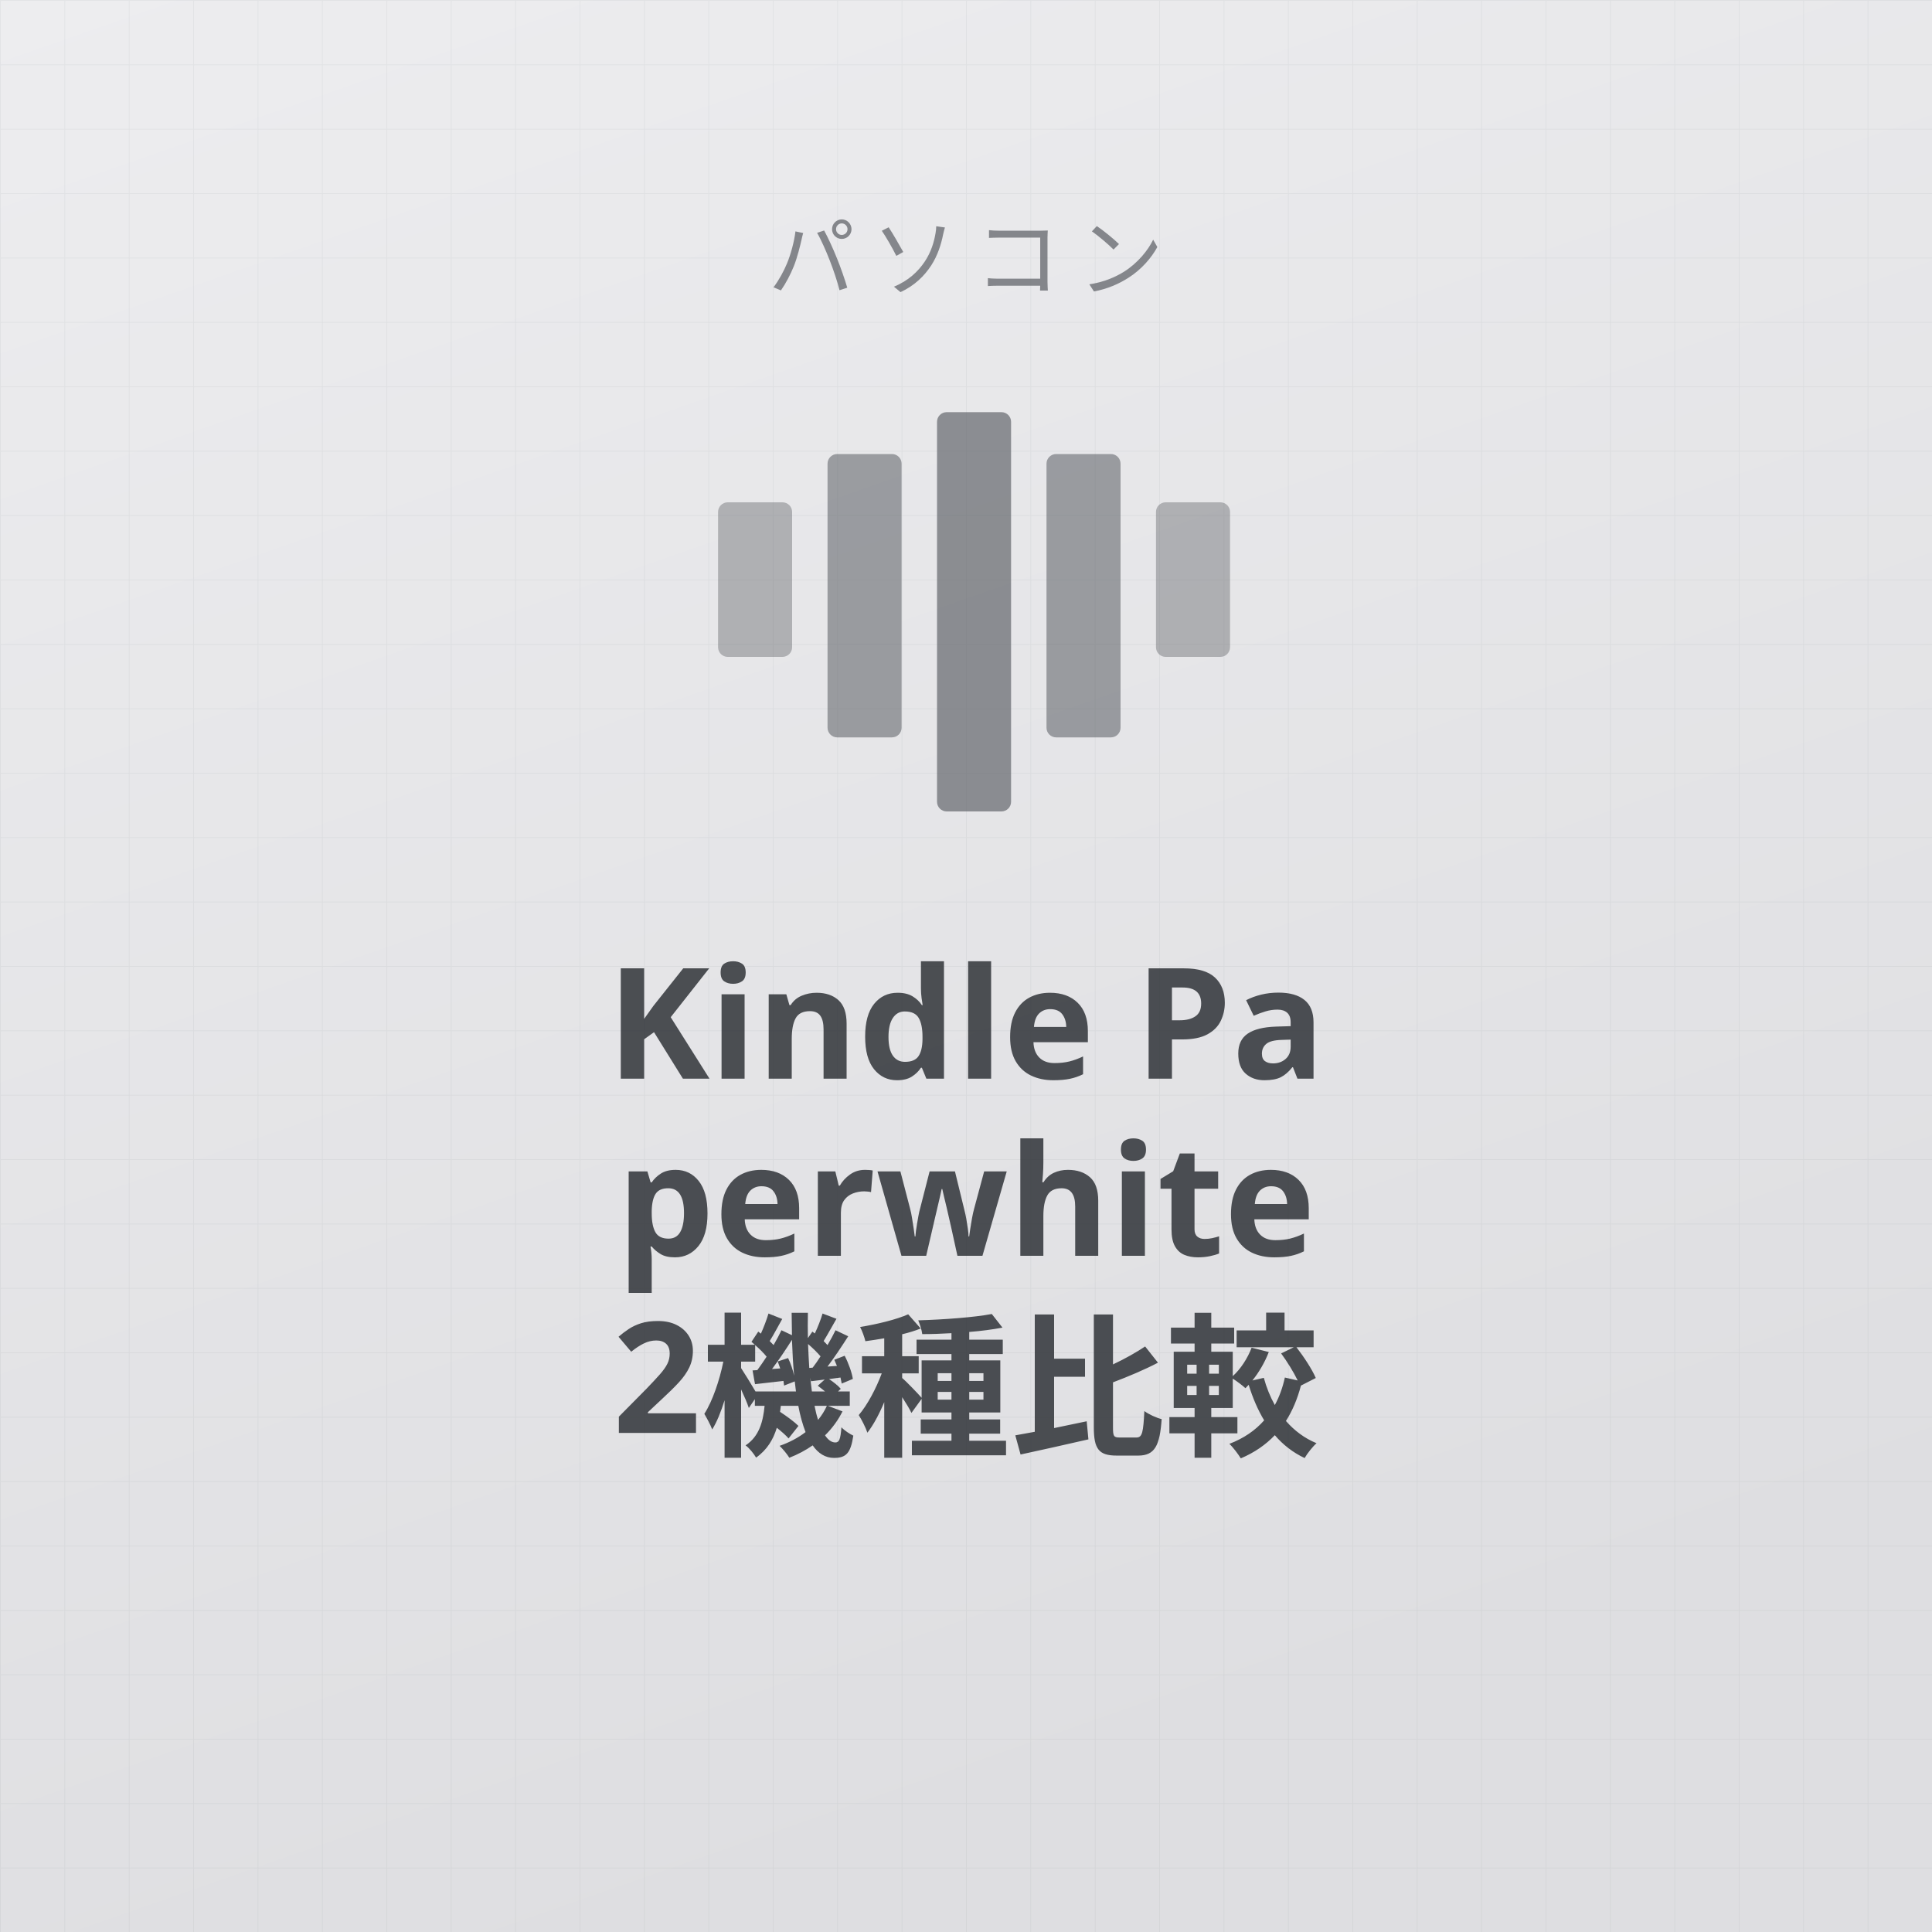
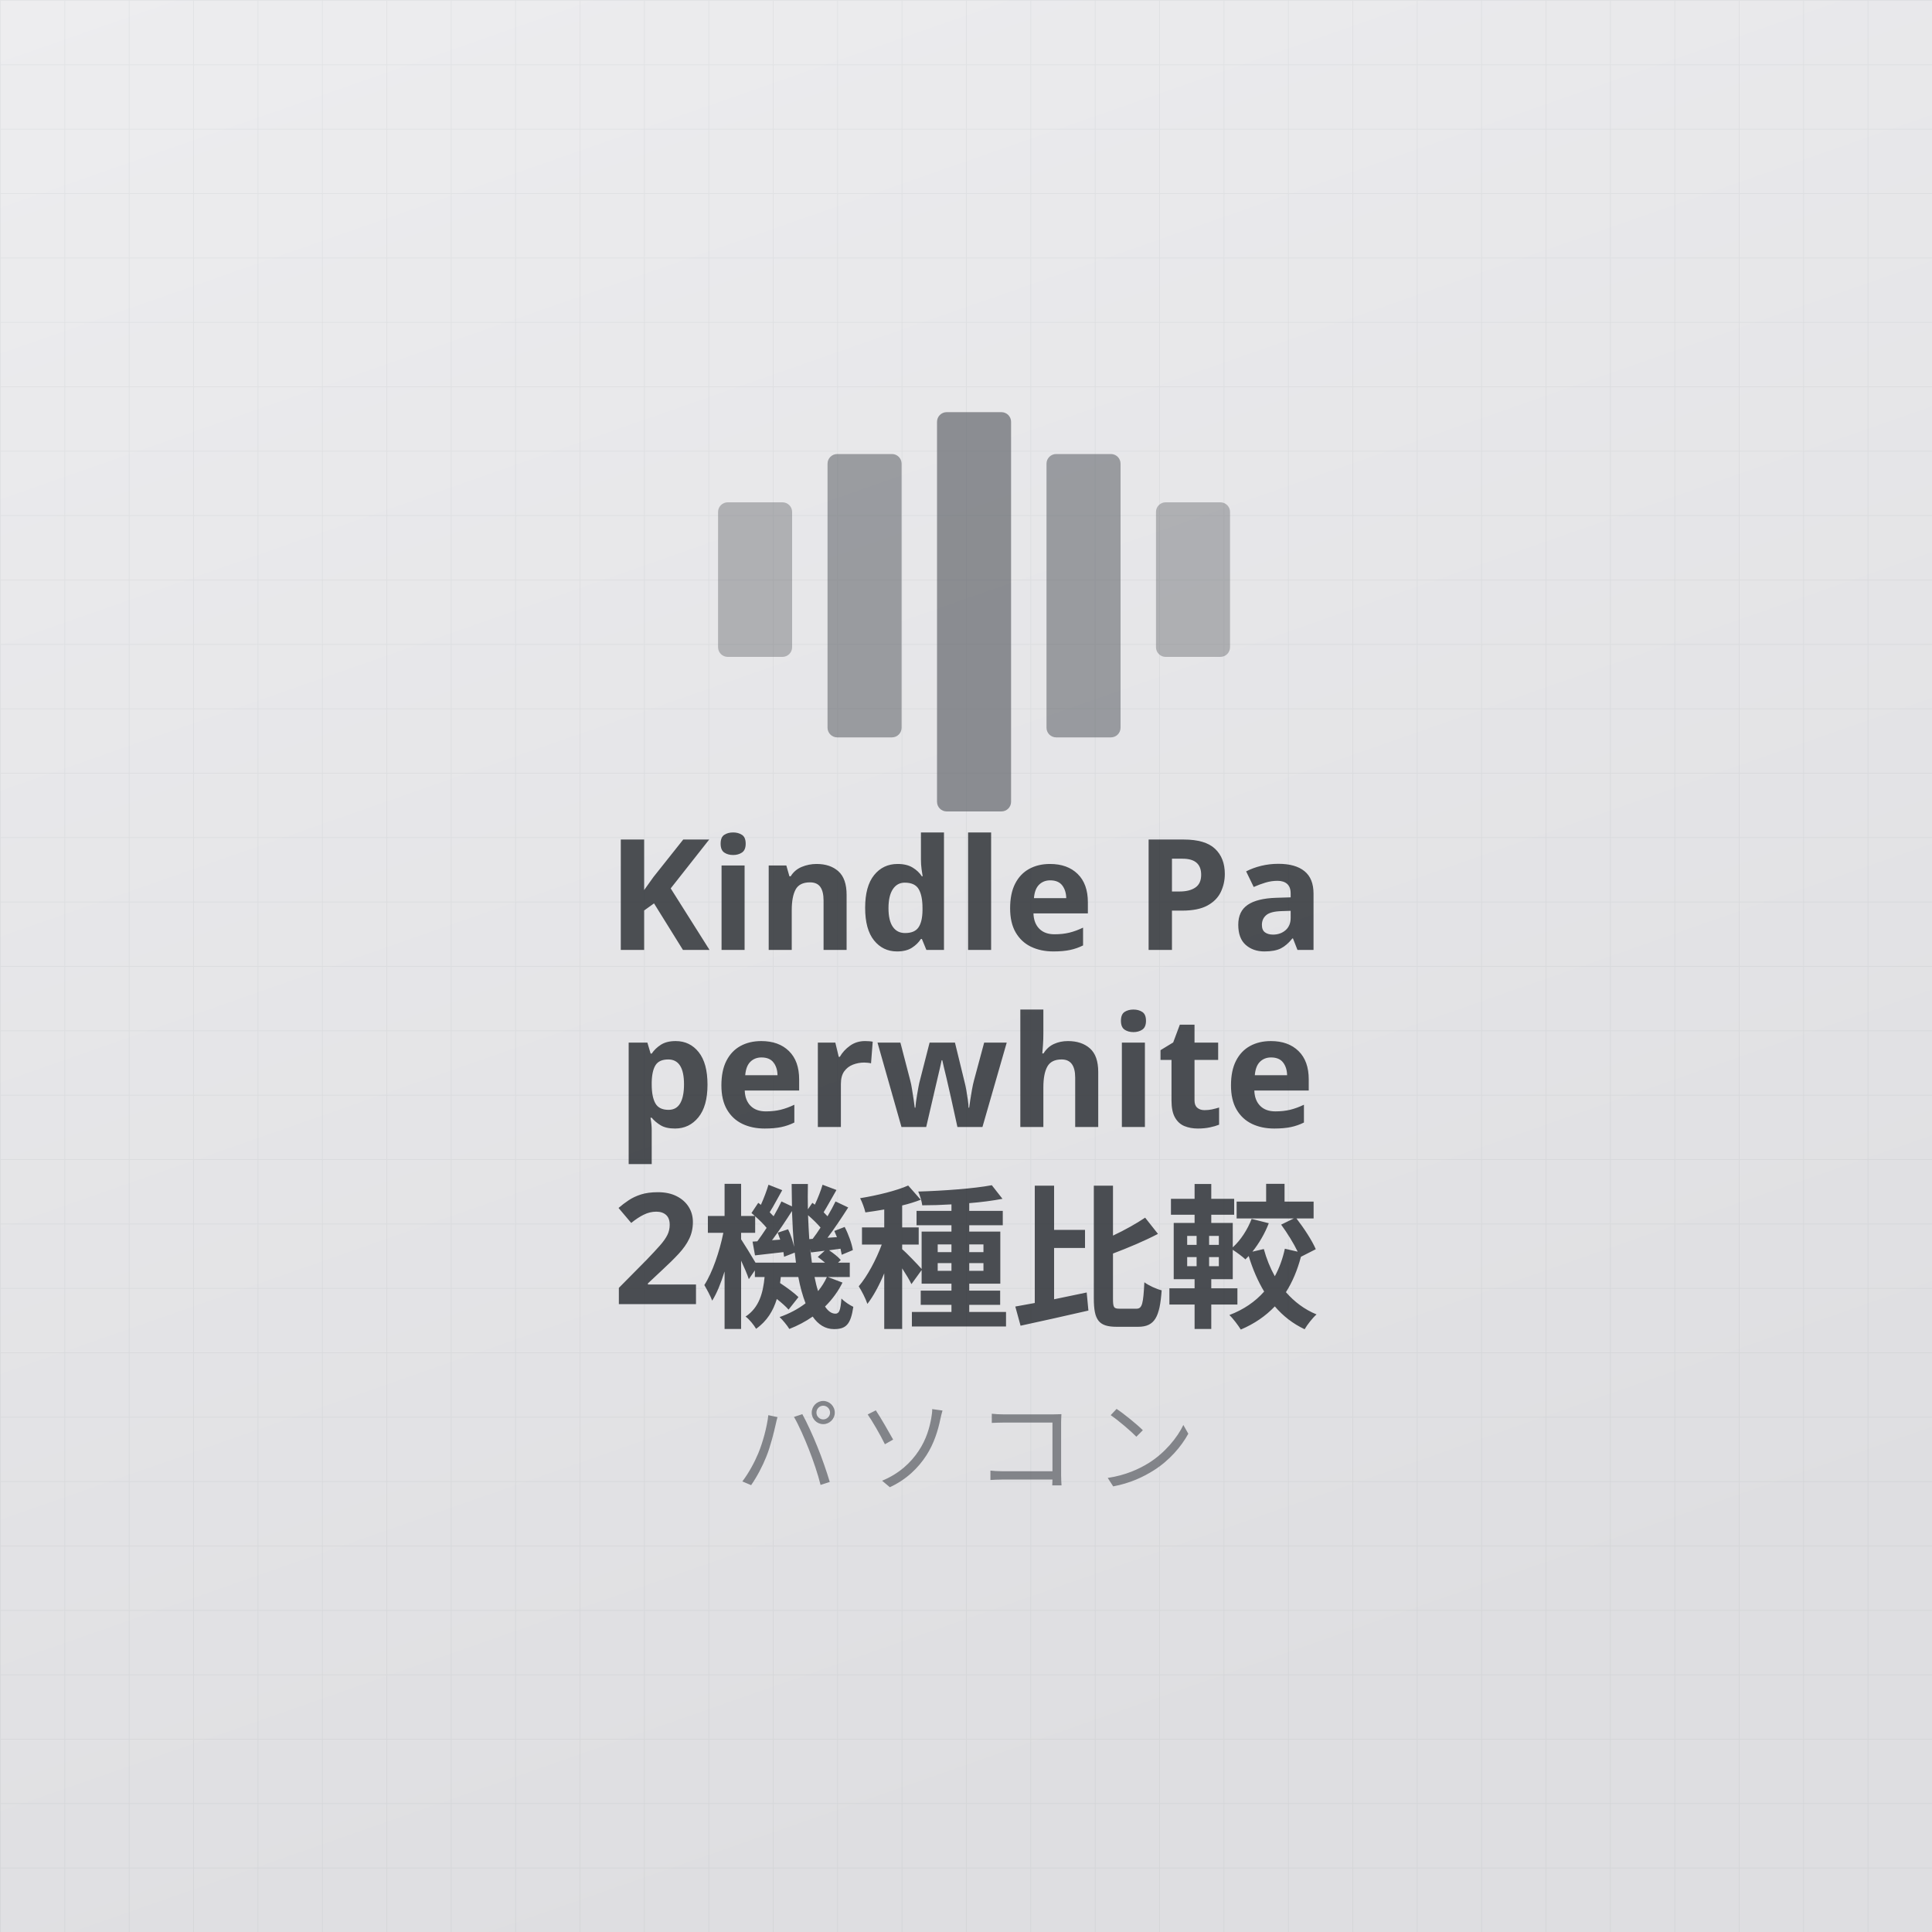
<svg xmlns="http://www.w3.org/2000/svg" width="1200" height="1200" viewBox="0 0 1200 1200" role="img" aria-label="Kindle Paperwhite 2機種比較">
  <defs>
    <linearGradient id="shade" x1="0" y1="0" x2="0.35" y2="1">
      <stop offset="0%" stop-color="#EDEDEF" />
      <stop offset="100%" stop-color="#DEDEE1" />
    </linearGradient>
    <pattern id="grid" width="40" height="40" patternUnits="userSpaceOnUse">
      <path d="M40 0 L0 0 0 40" fill="none" stroke="#25282D" stroke-opacity=".05" stroke-width="1" />
    </pattern>
  </defs>
  <rect width="1200" height="1200" fill="url(#shade)" />
  <rect width="1200" height="1200" fill="url(#grid)" />
  <rect x="446" y="312" width="46" height="96" rx="6" fill="#5A5D63" fill-opacity=".40" />
  <rect x="514" y="282" width="46" height="176" rx="6" fill="#5A5D63" fill-opacity=".55" />
  <rect x="582" y="256" width="46" height="248" rx="6" fill="#5A5D63" fill-opacity=".65" />
  <rect x="650" y="282" width="46" height="176" rx="6" fill="#5A5D63" fill-opacity=".55" />
  <rect x="718" y="312" width="46" height="96" rx="6" fill="#5A5D63" fill-opacity=".40" />
-   <text x="600" y="180" text-anchor="middle" font-family="&quot;Hiragino Sans&quot;, &quot;Noto Sans JP&quot;, &quot;Yu Gothic&quot;, sans-serif" font-size="54" letter-spacing="10" fill="#5A5D63" fill-opacity=".70">パソコン</text>
-   <text x="600" y="670" text-anchor="middle" font-family="&quot;Hiragino Sans&quot;, &quot;Noto Sans JP&quot;, &quot;Yu Gothic&quot;, sans-serif" font-size="96" font-weight="700" fill="#25282D" fill-opacity=".80">Kindle Pa</text>
-   <text x="600" y="780" text-anchor="middle" font-family="&quot;Hiragino Sans&quot;, &quot;Noto Sans JP&quot;, &quot;Yu Gothic&quot;, sans-serif" font-size="96" font-weight="700" fill="#25282D" fill-opacity=".80">perwhite </text>
-   <text x="600" y="890" text-anchor="middle" font-family="&quot;Hiragino Sans&quot;, &quot;Noto Sans JP&quot;, &quot;Yu Gothic&quot;, sans-serif" font-size="96" font-weight="700" fill="#25282D" fill-opacity=".80">2機種比較</text>
+   <text x="600" y="590" text-anchor="middle" font-family="&quot;Hiragino Sans&quot;, &quot;Noto Sans JP&quot;, &quot;Yu Gothic&quot;, sans-serif" font-size="96" font-weight="700" fill="#25282D" fill-opacity=".80">Kindle Pa</text>
+   <text x="600" y="700" text-anchor="middle" font-family="&quot;Hiragino Sans&quot;, &quot;Noto Sans JP&quot;, &quot;Yu Gothic&quot;, sans-serif" font-size="96" font-weight="700" fill="#25282D" fill-opacity=".80">perwhite </text>
+   <text x="600" y="810" text-anchor="middle" font-family="&quot;Hiragino Sans&quot;, &quot;Noto Sans JP&quot;, &quot;Yu Gothic&quot;, sans-serif" font-size="96" font-weight="700" fill="#25282D" fill-opacity=".80">2機種比較</text>
+   <text x="600" y="922" text-anchor="middle" font-family="&quot;Hiragino Sans&quot;, &quot;Noto Sans JP&quot;, &quot;Yu Gothic&quot;, sans-serif" font-size="64" letter-spacing="10" fill="#5A5D63" fill-opacity=".70">パソコン</text>
</svg>
